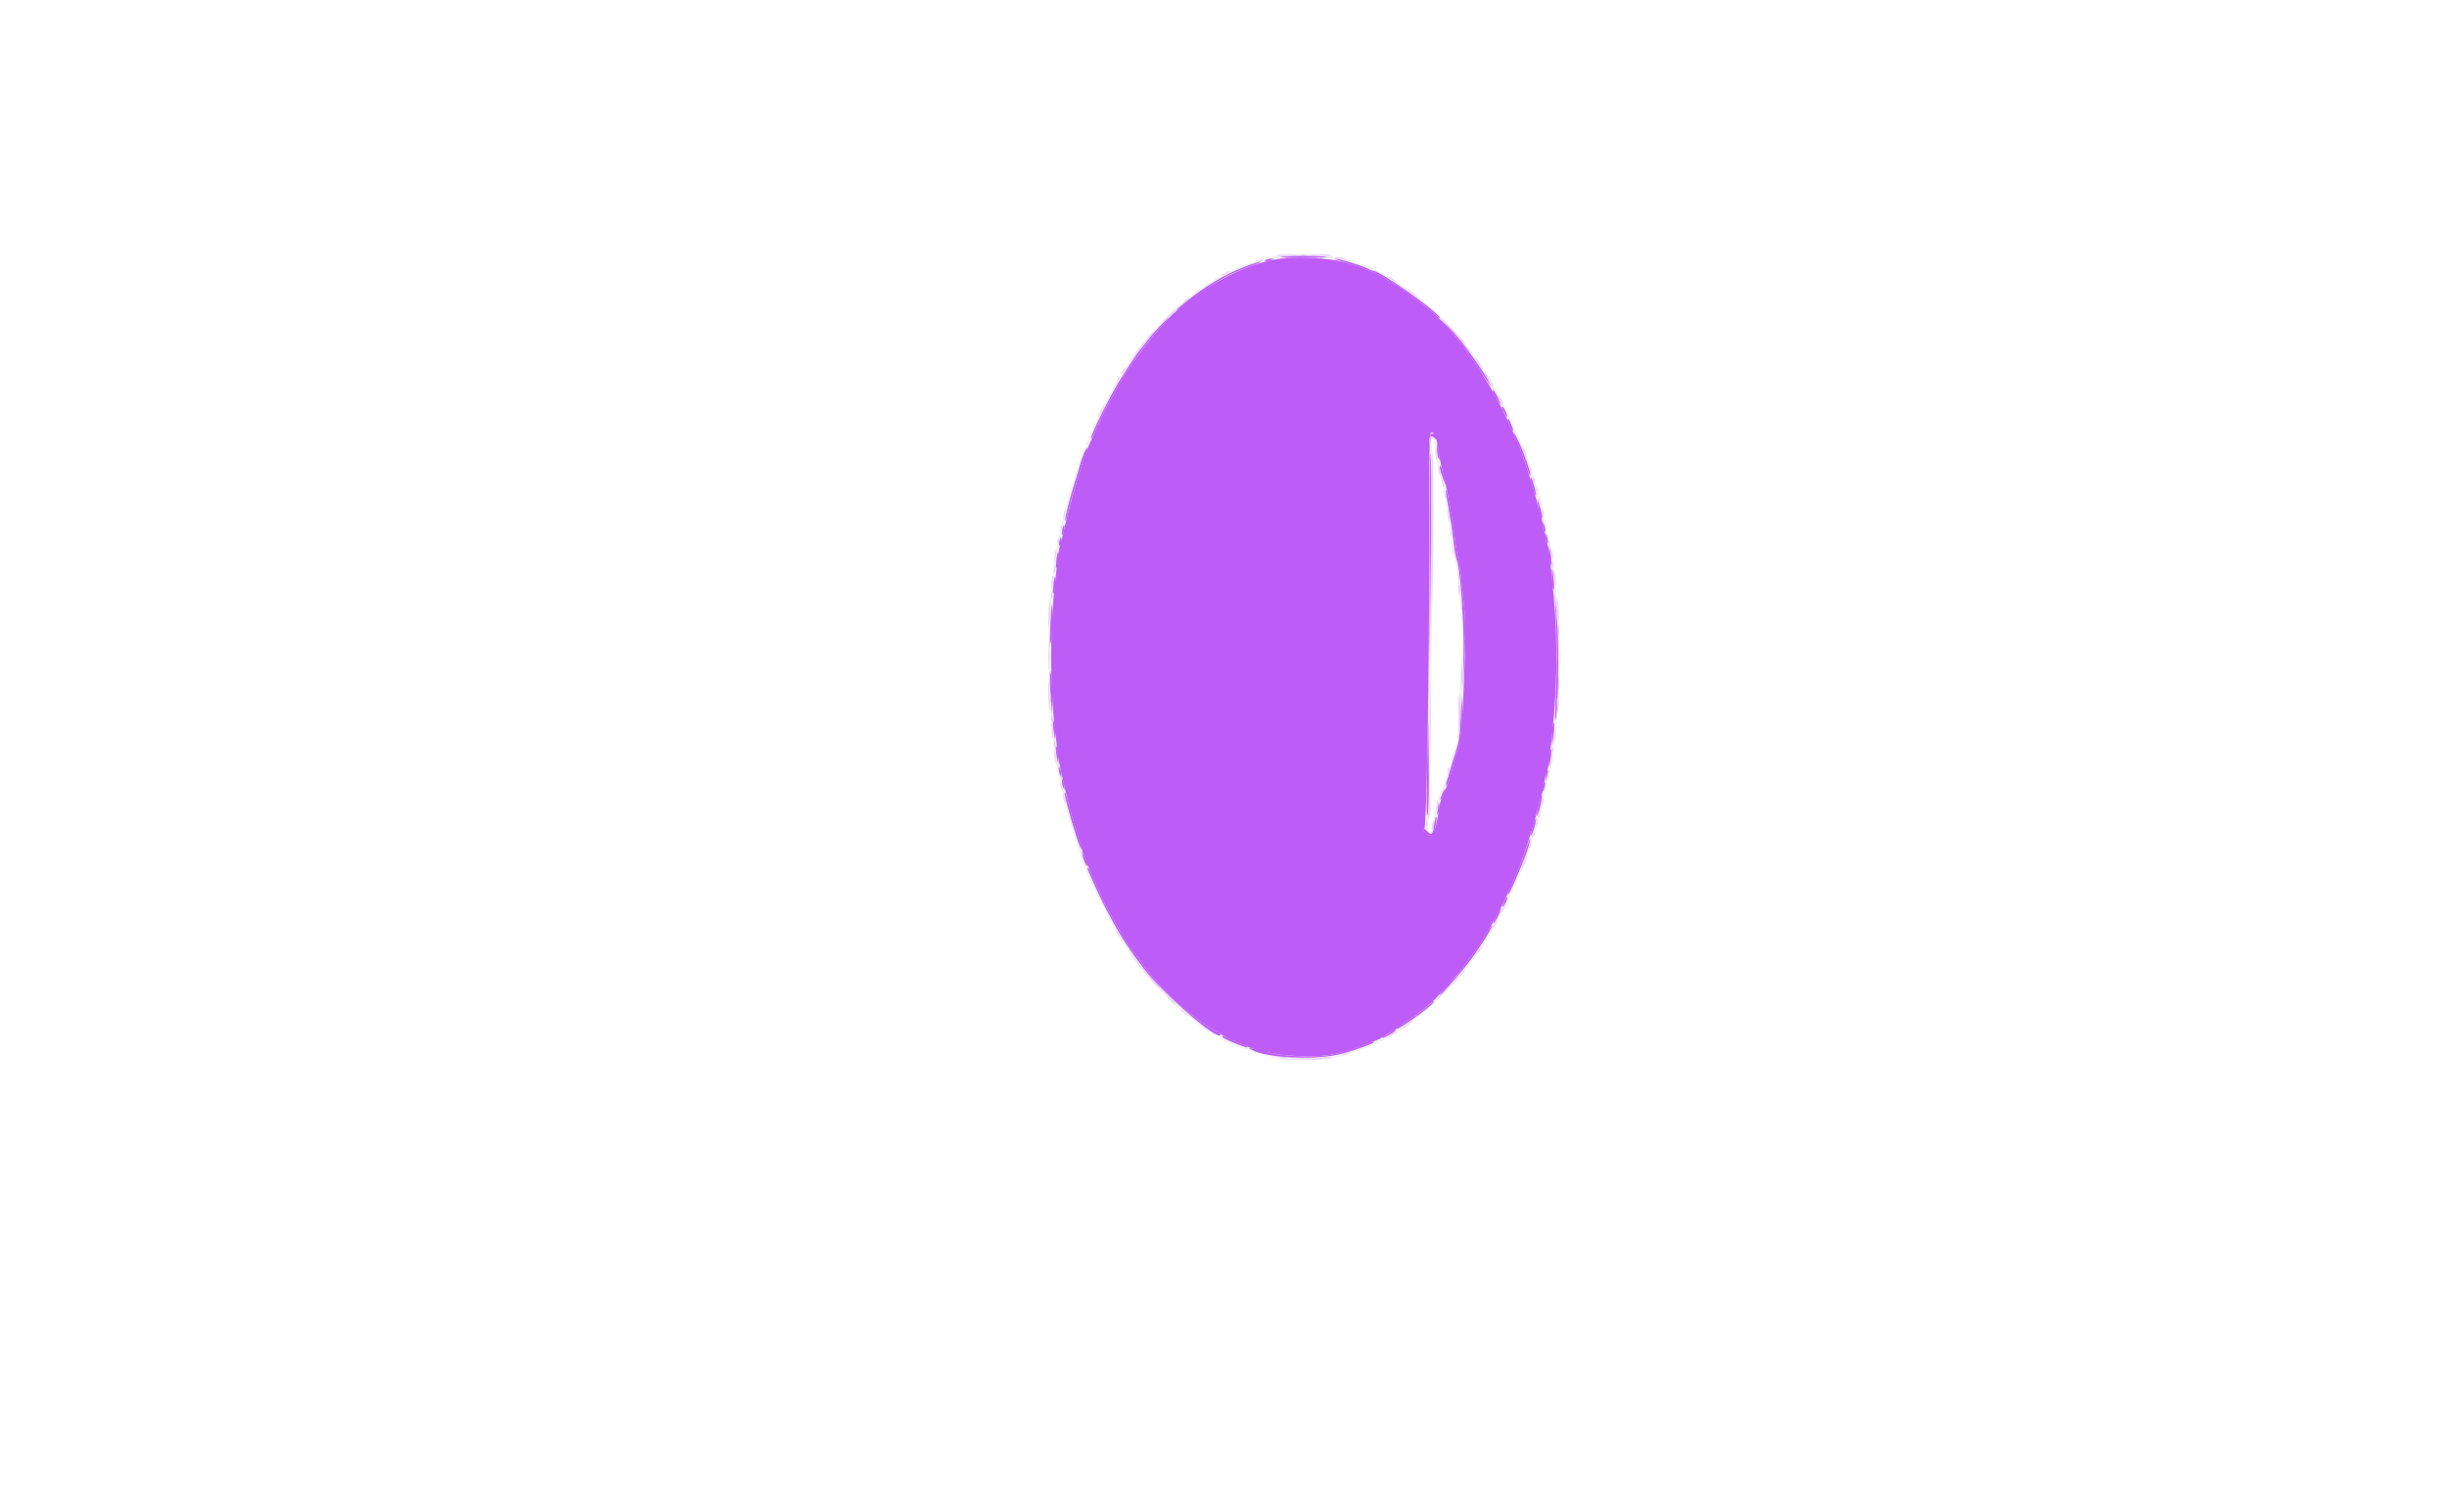
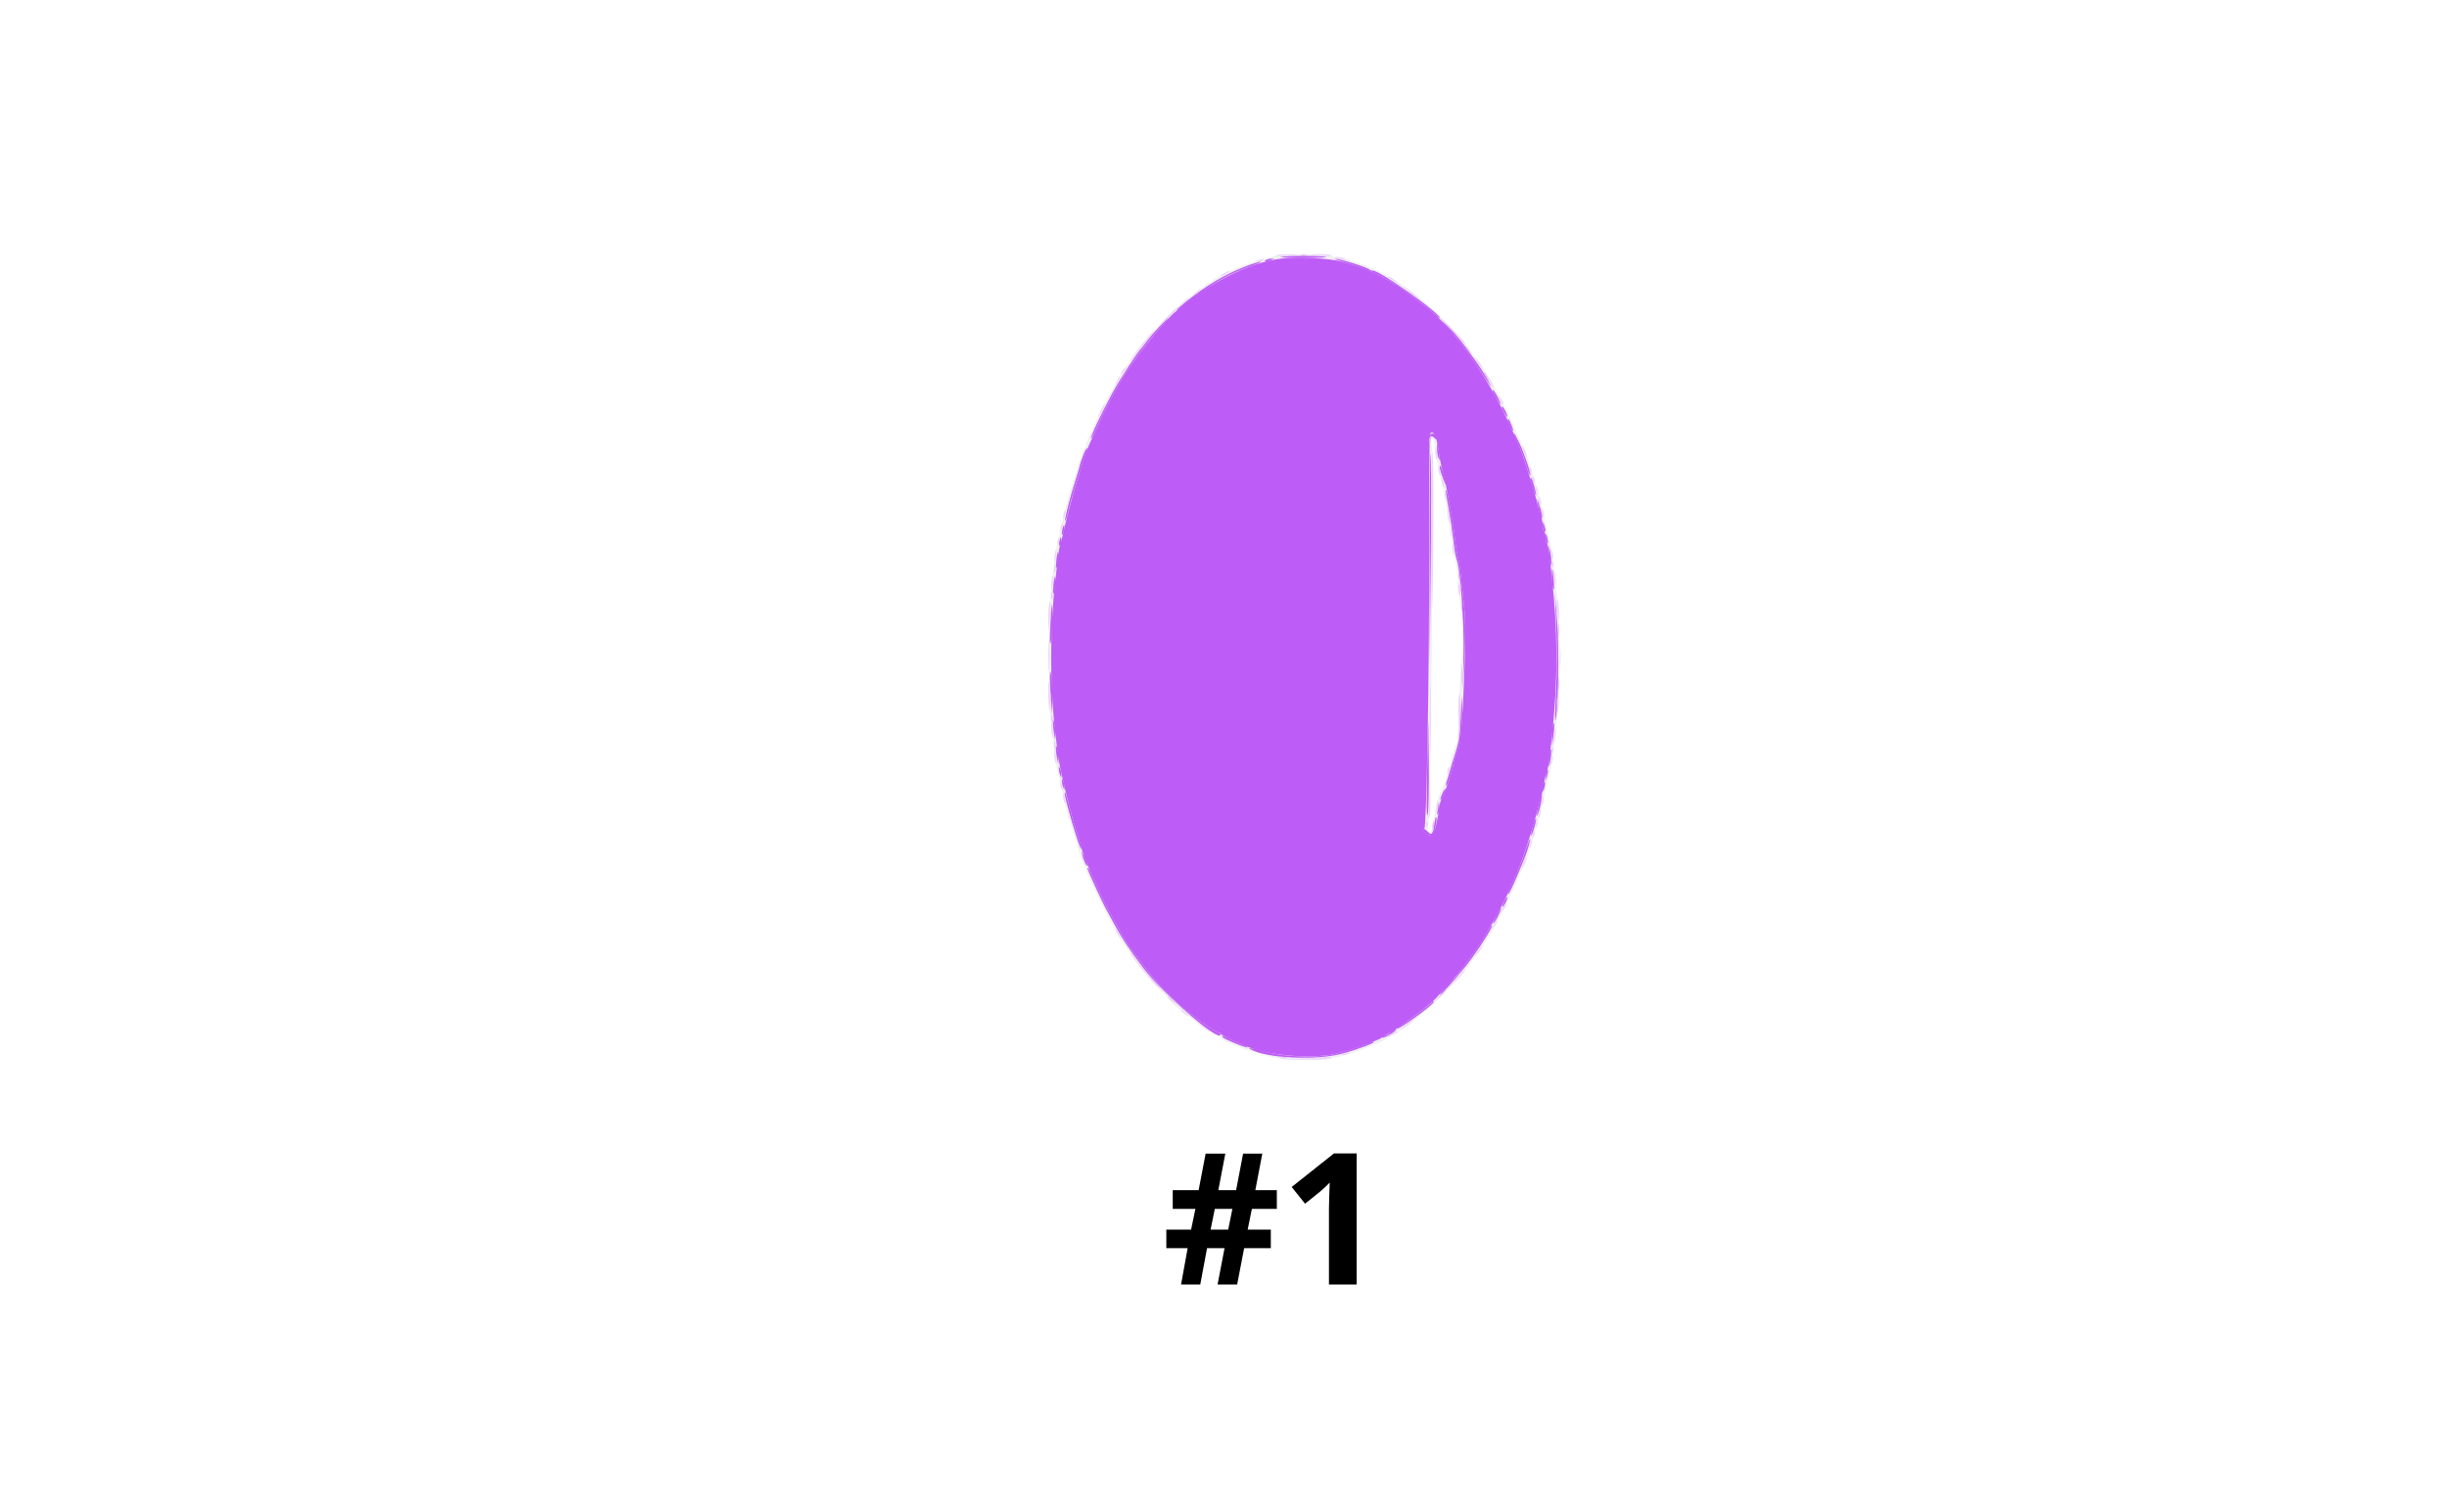
<svg xmlns="http://www.w3.org/2000/svg" id="svg" version="1.1" width="400" height="247.104" viewBox="0, 0, 400,247.104">
+   <style>
+         .small { font: italic 13px sans-serif; }
+         .heavy { font: bold 30px sans-serif; }
+     </style>
  <g id="svgg">
    <path id="path0" d="M209.518 42.269 C 204.116 42.903,197.194 46.414,191.842 51.236 C 189.890 52.994,184.966 59.242,183.457 61.875 C 182.196 64.075,180.675 66.915,180.230 67.900 C 179.975 68.464,179.413 69.688,178.981 70.619 C 178.550 71.550,178.096 72.562,177.973 72.868 C 177.851 73.174,177.649 73.674,177.526 73.980 C 177.180 74.836,176.970 75.457,176.753 76.267 C 176.644 76.675,176.315 77.787,176.022 78.739 C 175.335 80.970,174.209 85.248,173.809 87.145 C 173.637 87.960,173.405 88.850,173.293 89.122 C 173.182 89.394,173.015 90.340,172.924 91.224 C 172.832 92.108,172.658 93.665,172.536 94.685 C 171.594 102.586,171.597 112.432,172.543 120.148 C 172.668 121.168,172.840 122.614,172.926 123.362 C 173.144 125.254,174.892 132.584,175.756 135.229 C 176.001 135.977,176.340 137.089,176.510 137.701 C 177.212 140.229,177.392 140.687,179.454 145.190 C 179.876 146.114,180.222 146.919,180.222 146.979 C 180.222 147.039,180.737 148.008,181.367 149.131 C 181.996 150.255,182.829 151.767,183.218 152.492 C 183.877 153.721,184.841 155.217,185.157 155.501 C 185.232 155.569,185.896 156.459,186.631 157.478 C 188.556 160.147,191.920 163.713,194.067 165.358 C 196.423 167.164,198.914 168.850,199.224 168.850 C 199.356 168.850,199.501 168.934,199.547 169.036 C 199.626 169.214,201.496 170.161,202.658 170.612 C 202.964 170.731,203.464 170.937,203.770 171.070 C 207.521 172.702,215.332 173.224,219.117 172.095 C 219.548 171.967,220.346 171.732,220.890 171.575 C 222.744 171.036,225.653 169.898,225.958 169.592 C 226.026 169.524,226.332 169.329,226.638 169.159 C 228.445 168.155,227.986 168.464,231.397 165.958 C 232.824 164.909,234.326 163.664,234.734 163.192 C 235.142 162.719,236.208 161.547,237.102 160.585 C 237.997 159.624,238.993 158.449,239.316 157.973 C 239.638 157.497,239.968 157.052,240.048 156.984 C 240.320 156.754,242.525 153.496,243.029 152.579 C 243.305 152.078,243.909 151.001,244.374 150.185 C 245.250 148.645,246.149 146.852,246.792 145.365 C 246.997 144.889,247.458 143.852,247.815 143.060 C 248.839 140.790,250.802 134.783,251.424 132.015 C 251.592 131.267,251.819 130.433,251.929 130.161 C 252.039 129.889,252.193 129.305,252.270 128.863 C 252.347 128.421,252.474 127.698,252.551 127.256 C 252.628 126.814,252.787 126.230,252.905 125.958 C 253.022 125.686,253.186 124.852,253.269 124.104 C 253.352 123.356,253.527 121.799,253.656 120.643 C 254.675 111.574,254.678 103.341,253.666 94.314 C 253.544 93.226,253.363 91.582,253.264 90.661 C 253.165 89.739,252.988 88.926,252.870 88.854 C 252.753 88.782,252.658 88.346,252.658 87.886 C 252.658 87.426,252.546 86.981,252.410 86.897 C 252.274 86.813,252.163 86.360,252.163 85.891 C 252.163 85.421,252.064 84.843,251.942 84.607 C 251.821 84.371,251.586 83.566,251.420 82.818 C 250.851 80.250,248.905 74.132,248.068 72.277 C 247.708 71.480,247.189 70.328,246.915 69.716 C 243.251 61.547,237.328 53.242,232.809 49.938 C 232.158 49.462,230.879 48.489,229.966 47.776 C 229.053 47.063,228.215 46.479,228.104 46.479 C 227.992 46.478,227.436 46.168,226.868 45.790 C 225.261 44.721,222.671 43.672,219.506 42.809 C 217.346 42.220,212.274 41.946,209.518 42.269 M235.097 73.357 C 235.257 74.549,235.590 76.248,235.837 77.132 C 236.423 79.235,237.473 85.013,237.836 88.133 C 237.994 89.493,238.221 90.884,238.340 91.224 C 238.459 91.564,238.663 92.843,238.794 94.067 C 238.924 95.290,239.167 97.569,239.333 99.131 C 239.799 103.523,239.071 121.388,238.382 122.460 C 238.079 122.931,237.585 124.445,237.581 124.914 C 237.576 125.525,236.153 129.787,235.747 130.406 C 235.565 130.685,235.355 131.355,235.282 131.896 C 234.739 135.905,234.240 137.012,233.264 136.372 C 232.657 135.975,232.417 135.476,232.832 135.476 C 233.194 135.476,233.644 109.703,233.621 90.292 C 233.609 79.786,233.666 71.080,233.749 70.947 C 234.218 70.186,234.813 71.250,235.097 73.357 " stroke="none" fill="#be5cf7" fill-rule="evenodd" />
    <path id="path1" d="M0.000 123.609 L 0.000 247.219 200.000 247.219 L 400.000 247.219 400.000 123.609 L 400.000 0.000 200.000 0.000 L 0.000 0.000 0.000 123.609 M217.676 41.780 C 217.760 41.916,218.151 42.027,218.544 42.027 C 218.938 42.027,219.515 42.124,219.828 42.243 C 220.140 42.362,221.007 42.657,221.755 42.899 C 223.125 43.342,224.944 44.080,225.806 44.543 C 228.143 45.796,229.539 46.726,232.015 48.677 C 234.164 50.371,239.555 55.797,239.555 56.266 C 239.555 56.457,239.642 56.613,239.749 56.613 C 239.856 56.613,240.138 56.943,240.376 57.346 C 240.614 57.749,240.963 58.233,241.152 58.422 C 242.532 59.802,246.137 66.408,248.327 71.570 C 248.558 72.114,248.890 72.837,249.065 73.177 C 249.240 73.517,249.630 74.629,249.933 75.649 C 250.235 76.669,250.573 77.726,250.684 77.998 C 250.795 78.269,250.958 78.770,251.047 79.110 C 251.135 79.450,251.319 80.117,251.455 80.593 C 251.925 82.242,252.553 84.934,252.809 86.403 C 252.880 86.811,253.035 87.367,253.154 87.639 C 253.376 88.151,253.493 88.818,253.911 91.965 C 255.161 101.377,255.328 110.898,254.386 118.912 C 253.704 124.710,253.429 126.561,253.154 127.194 C 253.035 127.466,252.880 128.022,252.809 128.430 C 252.553 129.899,251.925 132.591,251.455 134.240 C 251.319 134.716,251.135 135.383,251.047 135.723 C 250.958 136.063,250.795 136.564,250.684 136.836 C 250.573 137.108,250.236 138.154,249.934 139.160 C 249.632 140.167,249.120 141.518,248.796 142.163 C 248.473 142.808,248.208 143.409,248.208 143.500 C 248.208 143.841,246.357 147.690,244.994 150.185 C 244.622 150.865,243.999 152.006,243.609 152.719 C 243.219 153.433,242.307 154.824,241.582 155.810 C 240.857 156.795,240.077 157.876,239.848 158.210 C 238.642 159.973,233.771 164.829,231.366 166.667 C 229.444 168.136,225.589 170.581,225.195 170.581 C 225.067 170.581,224.769 170.679,224.533 170.799 C 223.318 171.417,221.488 172.052,218.919 172.745 C 216.393 173.427,210.185 173.451,207.764 172.788 C 206.689 172.494,205.476 172.167,205.068 172.061 C 204.034 171.794,201.880 170.982,201.731 170.804 C 201.663 170.723,201.309 170.584,200.944 170.495 C 200.580 170.406,200.131 170.194,199.946 170.024 C 199.611 169.716,199.243 169.490,197.556 168.557 C 197.064 168.285,196.162 167.653,195.550 167.151 C 194.938 166.650,194.124 166.041,193.740 165.797 C 192.412 164.955,187.405 159.570,185.660 157.108 C 184.697 155.748,183.774 154.462,183.611 154.251 C 183.447 154.040,183.133 153.539,182.912 153.139 C 182.692 152.738,182.176 151.799,181.766 151.051 C 180.752 149.203,179.422 146.538,178.619 144.747 C 178.254 143.931,177.853 143.070,177.729 142.834 C 177.605 142.598,177.503 142.246,177.503 142.051 C 177.503 141.857,177.419 141.660,177.317 141.615 C 177.137 141.535,176.423 139.493,175.776 137.206 C 175.603 136.595,175.310 135.649,175.124 135.105 C 174.716 133.907,174.066 131.510,173.782 130.161 C 173.668 129.617,173.468 128.727,173.338 128.183 C 172.649 125.302,172.509 124.558,172.310 122.744 C 172.190 121.656,171.954 119.654,171.785 118.294 C 171.593 116.759,171.477 112.638,171.477 107.417 C 171.477 102.195,171.593 98.075,171.785 96.539 C 171.954 95.179,172.191 93.177,172.310 92.089 C 172.430 91.001,172.652 89.611,172.804 88.999 C 173.074 87.913,173.313 86.865,173.776 84.734 C 174.208 82.751,174.556 81.455,175.253 79.234 C 175.637 78.010,176.216 76.147,176.541 75.094 C 176.866 74.041,177.216 73.179,177.318 73.178 C 177.420 73.177,177.503 73.008,177.503 72.803 C 177.503 72.597,177.602 72.235,177.723 71.999 C 177.844 71.763,178.166 71.069,178.438 70.457 C 179.461 68.153,180.478 66.079,181.346 64.524 C 181.840 63.640,182.579 62.305,182.989 61.557 C 183.398 60.810,183.811 60.142,183.906 60.074 C 184.001 60.006,184.343 59.561,184.666 59.085 C 187.808 54.456,191.716 50.411,195.891 47.467 C 196.179 47.263,196.631 46.902,196.895 46.663 C 197.158 46.425,197.510 46.230,197.677 46.230 C 197.844 46.230,198.018 46.146,198.063 46.044 C 198.384 45.323,203.966 42.880,206.675 42.274 C 207.423 42.107,208.257 41.880,208.529 41.768 C 209.257 41.471,217.492 41.481,217.676 41.780 M234.027 72.962 C 234.412 75.366,233.921 131.677,233.488 134.796 C 233.356 135.748,233.395 135.970,233.696 135.970 C 233.947 135.970,234.108 135.632,234.195 134.920 C 234.380 133.410,235.052 130.376,235.317 129.859 C 235.440 129.617,235.652 129.141,235.787 128.801 C 235.922 128.461,236.157 127.872,236.310 127.491 C 236.463 127.111,236.588 126.534,236.588 126.208 C 236.588 125.883,236.700 125.548,236.836 125.464 C 236.972 125.380,237.083 125.041,237.083 124.712 C 237.083 124.173,237.499 122.848,238.088 121.508 C 238.208 121.236,238.367 119.289,238.441 117.182 C 238.737 108.855,238.850 107.046,239.074 107.046 C 239.377 107.046,239.383 101.289,239.081 100.977 C 238.956 100.847,238.792 100.019,238.716 99.135 C 238.304 94.316,238.093 92.486,237.845 91.595 C 237.693 91.051,237.392 89.326,237.174 87.763 C 236.484 82.798,236.000 79.973,235.587 78.492 C 235.176 77.018,234.845 75.224,234.656 73.443 C 234.550 72.446,234.362 71.815,234.151 71.745 C 233.878 71.655,233.855 71.885,234.027 72.962 " stroke="none" fill="#ffffff" fill-rule="evenodd" />
    <path id="path2" d="M209.394 42.000 C 208.918 42.085,210.587 42.157,213.103 42.159 C 215.689 42.161,217.247 42.086,216.687 41.986 C 215.500 41.773,210.609 41.782,209.394 42.000 M206.922 42.522 C 206.431 42.839,207.048 42.839,207.787 42.522 L 208.282 42.309 207.787 42.296 C 207.515 42.288,207.126 42.390,206.922 42.522 M219.159 42.678 C 222.486 43.626,225.358 44.785,226.868 45.790 C 227.436 46.168,227.992 46.478,228.104 46.479 C 228.215 46.479,229.053 47.063,229.966 47.776 C 230.879 48.489,232.158 49.462,232.809 49.937 C 233.460 50.413,234.299 51.120,234.672 51.509 C 235.046 51.897,235.352 52.112,235.352 51.985 C 235.352 51.170,225.587 44.252,224.436 44.252 C 224.231 44.252,223.989 44.178,223.899 44.088 C 223.516 43.706,218.873 42.244,218.220 42.300 C 218.057 42.314,218.480 42.484,219.159 42.678 M203.214 43.715 C 199.998 44.993,197.171 46.694,193.820 49.369 C 192.500 50.422,192.230 50.664,192.372 50.672 C 192.460 50.676,193.295 50.092,194.227 49.373 C 198.405 46.149,200.755 44.810,204.574 43.476 C 205.661 43.097,206.329 42.785,206.057 42.784 C 205.785 42.783,204.506 43.202,203.214 43.715 M189.585 53.337 C 188.841 54.119,187.905 55.204,187.504 55.748 C 187.104 56.292,186.719 56.792,186.649 56.860 C 185.977 57.509,183.191 61.788,181.885 64.176 C 179.998 67.628,178.090 71.693,178.358 71.693 C 178.466 71.693,178.765 71.085,180.241 67.862 C 180.674 66.916,182.223 64.031,183.425 61.930 C 184.532 59.996,187.608 55.866,189.580 53.667 C 191.470 51.561,191.473 51.354,189.585 53.337 M236.460 53.399 C 236.988 54.011,237.491 54.567,237.578 54.635 C 237.948 54.925,240.329 58.152,241.798 60.356 C 244.071 63.767,244.109 63.814,243.233 62.176 C 242.798 61.360,241.870 59.913,241.171 58.962 C 240.473 58.010,239.498 56.675,239.005 55.995 C 238.511 55.315,237.521 54.203,236.804 53.523 L 235.501 52.287 236.460 53.399 M244.005 63.899 C 244.005 64.097,245.027 65.870,245.291 66.131 C 245.429 66.267,245.249 65.794,244.893 65.080 C 244.324 63.943,244.005 63.518,244.005 63.899 M245.488 66.587 C 245.488 66.851,246.300 68.244,246.398 68.147 C 246.525 68.020,245.794 66.502,245.606 66.502 C 245.541 66.502,245.488 66.540,245.488 66.587 M246.477 68.648 C 246.477 68.955,247.213 70.457,247.364 70.457 C 247.480 70.457,246.786 68.706,246.593 68.513 C 246.529 68.449,246.477 68.510,246.477 68.648 M233.616 71.210 C 233.466 71.491,233.397 71.854,233.463 72.016 C 233.530 72.182,233.591 72.128,233.602 71.893 C 233.631 71.279,234.021 71.140,234.467 71.585 C 234.814 71.932,234.858 71.933,234.858 71.596 C 234.858 70.910,233.931 70.621,233.616 71.210 M247.482 70.846 C 247.473 70.992,247.778 71.771,248.159 72.577 C 248.541 73.383,249.116 74.903,249.438 75.956 C 249.761 77.009,250.077 77.818,250.141 77.754 C 250.328 77.567,249.224 74.286,248.324 72.354 C 247.870 71.379,247.491 70.700,247.482 70.846 M234.904 73.300 C 234.898 73.844,234.988 74.512,235.105 74.784 L 235.318 75.278 235.321 74.784 C 235.322 74.512,235.232 73.844,235.119 73.300 L 234.915 72.311 234.904 73.300 M233.698 90.606 L 233.707 108.653 233.880 92.336 C 233.975 83.362,233.971 75.241,233.871 74.289 C 233.771 73.337,233.693 80.680,233.698 90.606 M177.033 74.529 C 176.748 75.291,176.514 75.995,176.514 76.094 C 176.514 76.192,176.232 77.162,175.887 78.248 C 174.934 81.247,174.012 84.831,174.115 85.138 C 174.165 85.289,174.407 84.578,174.652 83.559 C 174.897 82.540,175.238 81.261,175.411 80.717 C 175.583 80.173,175.969 78.894,176.269 77.874 C 176.966 75.498,177.243 74.668,177.570 73.981 C 177.715 73.675,177.770 73.361,177.692 73.284 C 177.615 73.206,177.318 73.766,177.033 74.529 M235.359 76.452 C 235.370 76.920,236.304 79.531,236.324 79.148 C 236.346 78.728,235.601 76.143,235.458 76.143 C 235.400 76.143,235.355 76.282,235.359 76.452 M250.185 78.269 C 250.185 78.672,250.988 81.109,251.088 81.009 C 251.218 80.879,250.457 78.121,250.291 78.121 C 250.233 78.121,250.185 78.187,250.185 78.269 M236.341 80.372 C 236.341 80.522,236.554 81.774,236.813 83.153 C 237.073 84.533,237.416 86.829,237.576 88.257 C 237.736 89.685,237.972 91.116,238.100 91.438 C 238.728 93.006,239.343 101.718,239.228 107.417 L 239.113 113.103 239.369 107.664 C 239.562 103.566,239.550 101.463,239.322 99.135 C 238.793 93.732,238.560 91.858,238.339 91.224 C 238.221 90.884,237.993 89.493,237.833 88.133 C 237.369 84.196,236.341 78.846,236.341 80.372 M251.307 81.953 C 251.375 82.361,251.500 83.115,251.583 83.628 C 251.667 84.141,251.844 84.628,251.976 84.709 C 252.247 84.877,252.045 83.773,251.517 82.206 C 251.276 81.489,251.217 81.418,251.307 81.953 M252.188 85.956 C 252.174 86.390,252.274 86.813,252.410 86.897 C 252.695 87.073,252.695 86.673,252.410 85.785 C 252.221 85.195,252.211 85.202,252.188 85.956 M173.671 86.527 C 173.577 86.954,173.556 87.359,173.624 87.427 C 173.692 87.495,173.825 87.201,173.918 86.774 C 174.012 86.346,174.033 85.941,173.965 85.873 C 173.897 85.805,173.765 86.099,173.671 86.527 M252.658 87.954 C 252.658 88.377,252.767 88.790,252.901 88.873 C 253.053 88.967,253.086 88.717,252.989 88.208 C 252.781 87.115,252.658 87.020,252.658 87.954 M173.215 88.348 C 173.113 88.738,173.088 89.116,173.159 89.187 C 173.358 89.386,173.601 88.590,173.495 88.086 C 173.426 87.757,173.352 87.825,173.215 88.348 M253.208 90.235 C 253.204 90.847,253.290 91.625,253.399 91.965 L 253.597 92.583 253.604 91.965 C 253.607 91.625,253.521 90.847,253.412 90.235 L 253.214 89.122 253.208 90.235 M172.709 91.306 C 172.604 92.100,172.574 92.805,172.643 92.874 C 172.819 93.050,173.122 90.887,173.000 90.326 C 172.945 90.072,172.814 90.513,172.709 91.306 M253.664 94.335 C 253.673 95.139,253.782 96.020,253.905 96.292 C 254.048 96.608,254.074 96.117,253.979 94.932 C 253.796 92.659,253.640 92.365,253.664 94.335 M172.226 95.391 C 172.120 96.255,172.088 97.016,172.154 97.082 C 172.331 97.259,172.619 95.108,172.511 94.414 C 172.460 94.087,172.332 94.527,172.226 95.391 M254.329 100.865 C 254.541 106.077,254.538 108.905,254.316 113.968 C 254.217 116.211,254.183 117.936,254.239 117.800 C 254.698 116.693,254.896 106.279,254.545 101.731 L 254.163 96.786 254.329 100.865 M171.731 101.562 C 171.616 103.509,171.579 105.159,171.648 105.228 C 171.870 105.451,172.100 102.291,172.019 100.124 C 171.946 98.155,171.927 98.247,171.731 101.562 M171.624 110.878 C 171.623 111.693,171.704 113.362,171.804 114.586 L 171.986 116.811 172.011 114.091 C 172.025 112.596,171.944 110.927,171.831 110.383 C 171.636 109.439,171.627 109.461,171.624 110.878 M238.793 116.934 C 238.673 120.131,238.542 121.094,238.006 122.744 C 237.652 123.832,237.231 125.222,237.071 125.834 C 236.910 126.446,236.665 127.256,236.526 127.635 C 236.388 128.013,236.337 128.385,236.414 128.462 C 236.569 128.616,237.575 125.527,237.581 124.881 C 237.585 124.436,238.089 122.916,238.385 122.454 C 238.748 121.889,239.085 118.258,239.011 115.698 C 238.939 113.181,238.933 113.219,238.793 116.934 M233.433 118.563 C 233.159 131.406,233.150 134.057,233.382 133.155 C 233.529 132.581,233.601 128.889,233.560 124.008 C 233.522 119.506,233.465 117.056,233.433 118.563 M172.107 118.171 C 172.104 118.511,172.190 119.289,172.299 119.901 L 172.497 121.014 172.503 119.901 C 172.507 119.289,172.420 118.511,172.311 118.171 L 172.114 117.553 172.107 118.171 M253.817 118.671 C 253.727 119.008,253.666 119.895,253.681 120.643 L 253.709 122.002 253.929 120.285 C 254.159 118.492,254.098 117.619,253.817 118.671 M172.590 122.373 C 172.589 122.713,172.679 123.436,172.792 123.980 L 172.996 124.969 173.007 123.857 C 173.013 123.245,172.923 122.522,172.806 122.250 C 172.612 121.798,172.593 121.809,172.590 122.373 M253.327 123.084 C 253.231 123.543,253.165 124.322,253.181 124.815 C 253.205 125.571,253.245 125.498,253.435 124.353 C 253.687 122.831,253.598 121.787,253.327 123.084 M173.088 125.711 C 173.088 125.983,173.184 126.428,173.300 126.700 L 173.513 127.194 173.513 126.700 C 173.513 126.428,173.417 125.983,173.300 125.711 L 173.088 125.216 173.088 125.711 M252.822 125.999 C 252.732 126.090,252.669 126.507,252.683 126.926 L 252.708 127.689 252.911 126.825 C 253.123 125.925,253.101 125.721,252.822 125.999 M173.582 127.689 C 173.582 127.960,173.678 128.405,173.795 128.677 L 174.007 129.172 174.007 128.677 C 174.007 128.405,173.912 127.960,173.795 127.689 L 173.582 127.194 173.582 127.689 M252.317 128.192 C 252.233 128.413,252.173 128.835,252.185 129.130 C 252.201 129.510,252.277 129.424,252.447 128.836 C 252.693 127.980,252.592 127.477,252.317 128.192 M235.788 129.702 C 235.557 130.212,235.412 130.674,235.466 130.727 C 235.617 130.878,236.382 129.293,236.290 129.018 C 236.245 128.884,236.020 129.192,235.788 129.702 M174.042 129.753 C 174.042 130.580,176.534 138.999,176.723 138.810 C 176.841 138.692,176.598 137.796,175.753 135.229 C 175.507 134.481,175.067 132.923,174.776 131.768 C 174.268 129.749,174.042 129.128,174.042 129.753 M251.829 130.311 C 251.472 131.562,251.140 133.299,251.239 133.398 C 251.304 133.463,251.543 132.775,251.771 131.869 C 252.110 130.519,252.162 129.147,251.829 130.311 M235.141 131.520 C 235.118 131.860,235.037 132.417,234.961 132.756 C 234.843 133.289,234.862 133.314,235.103 132.937 C 235.257 132.696,235.338 132.139,235.284 131.700 C 235.206 131.080,235.175 131.040,235.141 131.520 M234.475 134.650 C 234.219 136.421,234.046 136.641,233.408 136.004 C 232.827 135.423,232.633 135.351,232.633 135.717 C 232.633 136.313,233.908 136.836,234.243 136.378 C 234.577 135.922,234.980 133.785,234.771 133.576 C 234.703 133.508,234.570 133.991,234.475 134.650 M250.564 135.113 C 250.340 135.886,250.208 136.570,250.272 136.633 C 250.335 136.697,250.571 136.117,250.795 135.344 C 251.020 134.572,251.152 133.888,251.088 133.824 C 251.025 133.761,250.789 134.341,250.564 135.113 M249.268 139.286 C 248.567 141.335,248.051 142.589,246.789 145.312 C 246.582 145.758,246.463 146.174,246.524 146.235 C 246.691 146.403,249.328 140.262,249.802 138.601 C 250.443 136.351,250.138 136.743,249.268 139.286 M176.926 139.802 C 177.100 140.655,177.726 141.935,177.740 141.468 C 177.746 141.296,177.651 140.962,177.529 140.726 C 177.407 140.490,177.187 140.019,177.041 139.679 C 176.787 139.088,176.781 139.094,176.926 139.802 M177.750 142.005 C 177.750 142.192,180.192 147.519,180.664 148.363 C 180.921 148.821,181.670 150.198,182.329 151.422 C 183.425 153.456,184.596 155.214,186.860 158.220 C 190.071 162.485,199.506 170.613,199.506 169.113 C 199.506 168.969,199.388 168.850,199.245 168.850 C 198.916 168.850,196.480 167.208,194.067 165.358 C 191.920 163.713,188.556 160.147,186.631 157.478 C 185.896 156.459,185.232 155.569,185.157 155.501 C 184.841 155.217,183.877 153.721,183.218 152.492 C 182.829 151.767,181.996 150.255,181.367 149.131 C 180.737 148.008,180.222 147.039,180.222 146.979 C 180.222 146.919,179.901 146.170,179.509 145.314 C 179.116 144.458,178.610 143.341,178.385 142.831 C 178.030 142.029,177.750 141.665,177.750 142.005 M245.884 147.367 C 245.665 147.806,245.534 148.212,245.593 148.271 C 245.651 148.329,245.882 148.023,246.106 147.590 C 246.330 147.156,246.461 146.750,246.398 146.686 C 246.334 146.622,246.103 146.929,245.884 147.367 M245.159 148.764 C 244.453 149.942,244.003 150.884,244.100 150.981 C 244.165 151.046,244.506 150.533,244.858 149.839 C 245.376 148.816,245.595 148.037,245.159 148.764 M243.314 152.070 C 242.809 152.995,240.278 156.809,240.052 156.984 C 239.965 157.052,239.549 157.608,239.128 158.220 C 238.708 158.832,237.844 159.833,237.209 160.445 C 236.573 161.057,235.831 161.891,235.558 162.299 C 234.366 164.084,238.874 159.046,240.558 156.710 C 242.456 154.079,244.167 151.298,243.888 151.298 C 243.804 151.298,243.545 151.645,243.314 152.070 M234.075 163.849 C 233.952 164.133,228.916 167.862,228.656 167.862 C 228.532 167.862,228.430 167.978,228.430 168.121 C 228.430 168.523,234.120 164.430,234.322 163.882 C 234.422 163.611,234.191 163.580,234.075 163.849 M227.194 168.850 C 226.854 169.116,226.437 169.336,226.267 169.339 C 226.097 169.342,225.958 169.465,225.958 169.612 C 225.958 169.849,227.427 169.111,228.047 168.564 C 228.536 168.131,227.795 168.380,227.194 168.850 M199.862 169.569 C 200.055 169.882,203.726 171.387,203.891 171.222 C 203.966 171.148,203.816 171.019,203.558 170.935 C 202.709 170.660,202.115 170.410,201.027 169.874 C 199.835 169.287,199.659 169.241,199.862 169.569 M223.733 170.561 C 223.408 170.748,221.593 171.350,219.117 172.094 C 216.133 172.990,210.463 172.914,206.738 171.928 C 204.293 171.281,203.862 171.210,204.452 171.556 C 206.939 173.014,215.137 173.401,219.407 172.263 C 221.868 171.606,225.181 170.357,224.475 170.352 C 224.271 170.350,223.937 170.444,223.733 170.561 " stroke="none" fill="#be5cf7" fill-rule="evenodd" />
    <path id="path3" d="M212.670 41.703 C 212.908 41.765,213.297 41.765,213.535 41.703 C 213.773 41.641,213.578 41.590,213.103 41.590 C 212.627 41.590,212.432 41.641,212.670 41.703 M190.722 51.978 L 189.246 53.523 190.791 52.047 C 191.641 51.236,192.336 50.540,192.336 50.502 C 192.336 50.320,192.092 50.542,190.722 51.978 M236.712 53.399 C 237.519 54.215,238.235 54.883,238.303 54.883 C 238.371 54.883,237.767 54.215,236.959 53.399 C 236.152 52.583,235.436 51.916,235.368 51.916 C 235.300 51.916,235.905 52.583,236.712 53.399 M239.802 57.108 C 240.093 57.515,240.386 57.849,240.454 57.849 C 240.522 57.849,240.340 57.515,240.049 57.108 C 239.759 56.700,239.466 56.366,239.398 56.366 C 239.330 56.366,239.512 56.700,239.802 57.108 M242.892 61.557 C 243.103 61.965,243.332 62.299,243.400 62.299 C 243.468 62.299,243.351 61.965,243.140 61.557 C 242.929 61.150,242.701 60.816,242.633 60.816 C 242.565 60.816,242.682 61.150,242.892 61.557 M233.717 71.555 C 233.641 71.751,233.624 72.113,233.677 72.359 C 233.737 72.638,233.822 72.504,233.902 72.002 C 234.037 71.161,233.949 70.950,233.717 71.555 M233.973 88.010 C 233.973 90.797,234.009 91.938,234.053 90.544 C 234.097 89.150,234.097 86.870,234.053 85.476 C 234.009 84.082,233.973 85.222,233.973 88.010 M253.704 92.213 C 253.704 92.689,253.755 92.883,253.817 92.645 C 253.879 92.407,253.879 92.018,253.817 91.780 C 253.755 91.542,253.704 91.737,253.704 92.213 M172.374 93.078 C 172.377 93.622,172.427 93.815,172.486 93.508 C 172.545 93.200,172.543 92.755,172.481 92.519 C 172.419 92.282,172.371 92.534,172.374 93.078 M238.390 94.067 C 238.391 94.747,238.439 94.995,238.496 94.620 C 238.553 94.244,238.552 93.688,238.493 93.383 C 238.434 93.079,238.388 93.387,238.390 94.067 M238.628 96.292 C 238.631 96.836,238.682 97.029,238.741 96.721 C 238.800 96.414,238.798 95.969,238.736 95.733 C 238.674 95.496,238.626 95.748,238.628 96.292 M171.874 97.404 C 171.874 97.880,171.925 98.075,171.987 97.837 C 172.050 97.599,172.050 97.210,171.987 96.972 C 171.925 96.734,171.874 96.928,171.874 97.404 M238.881 99.135 C 238.881 99.747,238.929 99.997,238.988 99.691 C 239.047 99.385,239.047 98.884,238.988 98.578 C 238.929 98.273,238.881 98.523,238.881 99.135 M254.459 99.753 C 254.461 100.433,254.509 100.681,254.566 100.306 C 254.622 99.930,254.621 99.374,254.562 99.070 C 254.503 98.765,254.457 99.073,254.459 99.753 M171.641 100.742 C 171.642 101.422,171.690 101.670,171.747 101.294 C 171.804 100.919,171.803 100.362,171.744 100.058 C 171.685 99.754,171.639 100.062,171.641 100.742 M254.716 102.967 C 254.718 103.918,254.762 104.277,254.816 103.765 C 254.869 103.252,254.868 102.473,254.814 102.034 C 254.759 101.595,254.715 102.015,254.716 102.967 M171.423 107.417 C 171.423 109.592,171.461 110.449,171.507 109.321 C 171.553 108.193,171.552 106.413,171.506 105.365 C 171.460 104.318,171.422 105.241,171.423 107.417 M238.908 110.383 C 238.908 112.015,238.948 112.650,238.997 111.795 C 239.045 110.940,239.045 109.605,238.996 108.828 C 238.947 108.052,238.907 108.752,238.908 110.383 M233.734 117.553 C 233.734 122.583,233.767 124.606,233.807 122.048 C 233.847 119.490,233.847 115.374,233.807 112.901 C 233.766 110.428,233.734 112.522,233.734 117.553 M254.716 111.867 C 254.718 112.818,254.762 113.177,254.816 112.664 C 254.869 112.152,254.868 111.373,254.814 110.934 C 254.759 110.495,254.715 110.915,254.716 111.867 M171.641 114.091 C 171.642 114.771,171.690 115.020,171.747 114.644 C 171.804 114.269,171.803 113.712,171.744 113.408 C 171.685 113.104,171.639 113.412,171.641 114.091 M254.462 114.957 C 254.462 115.705,254.509 116.011,254.565 115.637 C 254.622 115.263,254.622 114.651,254.565 114.277 C 254.509 113.903,254.462 114.209,254.462 114.957 M238.618 116.095 C 238.589 117.333,238.515 119.057,238.452 119.927 L 238.338 121.508 238.579 120.025 C 238.712 119.209,238.787 117.485,238.745 116.193 L 238.670 113.844 238.618 116.095 M171.874 117.429 C 171.874 117.905,171.925 118.100,171.987 117.862 C 172.050 117.624,172.050 117.234,171.987 116.996 C 171.925 116.758,171.874 116.953,171.874 117.429 M172.374 121.755 C 172.377 122.299,172.427 122.493,172.486 122.185 C 172.545 121.877,172.543 121.432,172.481 121.196 C 172.419 120.960,172.371 121.211,172.374 121.755 M253.704 122.621 C 253.704 123.096,253.755 123.291,253.817 123.053 C 253.879 122.815,253.879 122.426,253.817 122.188 C 253.755 121.950,253.704 122.145,253.704 122.621 M233.185 134.734 C 233.185 135.210,233.236 135.405,233.298 135.167 C 233.360 134.929,233.360 134.540,233.298 134.302 C 233.236 134.064,233.185 134.258,233.185 134.734 M234.212 134.593 C 234.138 134.787,234.119 135.204,234.169 135.520 C 234.237 135.942,234.294 135.849,234.386 135.167 C 234.516 134.207,234.447 133.981,234.212 134.593 M188.370 160.260 C 188.977 160.905,189.505 161.434,189.545 161.434 C 189.730 161.434,189.534 161.212,188.443 160.187 L 187.268 159.085 188.370 160.260 M235.217 162.979 L 234.240 164.030 235.290 163.052 C 236.268 162.144,236.455 161.928,236.268 161.928 C 236.227 161.928,235.755 162.401,235.217 162.979 M190.853 162.995 C 190.853 163.037,191.214 163.399,191.656 163.798 L 192.460 164.524 191.734 163.721 C 191.057 162.972,190.853 162.804,190.853 162.995 M209.335 172.981 C 209.643 173.040,210.088 173.038,210.324 172.976 C 210.561 172.914,210.309 172.866,209.765 172.868 C 209.221 172.871,209.028 172.922,209.335 172.981 M216.131 172.976 C 216.369 173.039,216.758 173.039,216.996 172.976 C 217.234 172.914,217.040 172.863,216.564 172.863 C 216.088 172.863,215.893 172.914,216.131 172.976 " stroke="none" fill="#e5bcfc" fill-rule="evenodd" />
    <path id="path4" d="M208.720 41.733 C 208.553 41.840,209.164 41.887,210.079 41.840 C 212.464 41.715,212.762 41.594,210.754 41.565 C 209.802 41.552,208.887 41.627,208.720 41.733 M214.091 41.671 C 214.964 41.863,217.755 41.908,217.645 41.729 C 217.578 41.621,216.668 41.546,215.622 41.561 C 214.576 41.577,213.888 41.627,214.091 41.671 M218.315 42.115 C 218.371 42.164,218.807 42.275,219.283 42.362 C 219.892 42.474,220.038 42.449,219.778 42.278 C 219.442 42.058,218.070 41.906,218.315 42.115 M205.686 42.522 C 205.177 42.685,205.155 42.723,205.562 42.740 C 205.834 42.752,206.224 42.653,206.428 42.522 C 206.861 42.242,206.560 42.242,205.686 42.522 M200.185 44.641 C 199.261 45.142,199.317 45.351,200.247 44.870 C 200.655 44.659,200.989 44.434,200.989 44.369 C 200.989 44.210,200.962 44.219,200.185 44.641 M226.947 45.358 C 226.947 45.423,227.308 45.652,227.750 45.868 L 228.554 46.260 227.936 45.756 C 227.341 45.271,226.947 45.112,226.947 45.358 M230.037 47.335 C 230.445 47.693,231.112 48.212,231.520 48.488 L 232.262 48.990 231.520 48.339 C 231.112 47.981,230.445 47.462,230.037 47.186 L 229.295 46.683 230.037 47.335 M195.357 47.899 C 194.765 48.477,194.755 48.505,195.291 48.088 C 196.346 47.266,196.396 47.219,196.221 47.219 C 196.128 47.219,195.739 47.525,195.357 47.899 M193.449 49.342 L 192.707 49.979 193.511 49.447 C 193.952 49.155,194.314 48.868,194.314 48.809 C 194.314 48.624,194.209 48.688,193.449 49.342 M187.989 54.697 C 186.853 55.938,184.526 59.085,184.745 59.085 C 184.804 59.085,185.441 58.279,186.162 57.293 C 186.882 56.307,187.809 55.139,188.222 54.697 C 188.635 54.255,188.917 53.894,188.849 53.894 C 188.781 53.894,188.394 54.255,187.989 54.697 M238.328 54.802 C 238.340 55.082,239.552 56.542,239.554 56.278 C 239.554 56.162,239.277 55.736,238.937 55.332 C 238.597 54.928,238.323 54.689,238.328 54.802 M241.673 59.456 C 242.522 60.569,242.687 60.570,241.968 59.459 C 241.660 58.985,241.320 58.596,241.211 58.594 C 241.102 58.592,241.310 58.980,241.673 59.456 M183.479 60.593 C 183.021 61.325,183.224 61.380,183.757 60.668 C 184.001 60.341,184.111 60.074,184.002 60.074 C 183.892 60.074,183.657 60.307,183.479 60.593 M182.571 62.299 C 182.360 62.707,182.243 63.041,182.311 63.041 C 182.379 63.041,182.607 62.707,182.818 62.299 C 183.029 61.891,183.146 61.557,183.078 61.557 C 183.010 61.557,182.782 61.891,182.571 62.299 M243.634 62.546 C 243.845 62.954,244.073 63.288,244.141 63.288 C 244.209 63.288,244.092 62.954,243.881 62.546 C 243.670 62.138,243.442 61.805,243.374 61.805 C 243.306 61.805,243.423 62.138,243.634 62.546 M245.109 65.204 C 245.325 65.646,245.554 66.007,245.618 66.007 C 245.864 66.007,245.706 65.614,245.221 65.019 L 244.717 64.400 245.109 65.204 M179.963 67.020 C 179.679 67.577,179.489 68.075,179.541 68.127 C 179.592 68.179,179.877 67.723,180.173 67.114 C 180.846 65.728,180.664 65.646,179.963 67.020 M233.982 88.058 C 233.976 97.347,234.036 101.396,234.136 98.517 C 234.357 92.159,234.376 75.011,234.164 73.843 C 234.070 73.325,233.988 79.722,233.982 88.058 M234.614 73.815 C 234.616 74.348,234.716 74.938,234.835 75.126 C 234.968 75.335,235.001 74.999,234.922 74.261 C 234.760 72.755,234.609 72.537,234.614 73.815 M249.131 73.921 C 249.346 74.466,249.566 74.868,249.620 74.813 C 249.739 74.694,249.025 72.930,248.858 72.930 C 248.794 72.930,248.917 73.376,249.131 73.921 M235.109 76.658 C 235.111 76.987,235.222 77.423,235.356 77.627 C 235.527 77.888,235.552 77.741,235.440 77.132 C 235.244 76.066,235.104 75.865,235.109 76.658 M250.089 76.761 C 250.292 77.670,250.434 77.868,250.429 77.235 C 250.427 76.975,250.312 76.595,250.174 76.391 C 249.991 76.120,249.968 76.220,250.089 76.761 M250.450 78.045 C 250.506 78.686,250.892 79.231,250.910 78.692 C 250.919 78.394,250.816 78.082,250.680 77.998 C 250.544 77.913,250.440 77.935,250.450 78.045 M235.642 78.492 C 235.638 78.764,235.730 79.209,235.847 79.481 C 236.117 80.111,236.117 79.461,235.847 78.616 C 235.688 78.119,235.647 78.094,235.642 78.492 M251.078 79.975 C 251.281 80.884,251.423 81.082,251.418 80.449 C 251.416 80.189,251.301 79.808,251.163 79.604 C 250.980 79.334,250.957 79.434,251.078 79.975 M236.151 81.088 C 236.151 81.564,236.202 81.758,236.264 81.520 C 236.327 81.282,236.327 80.893,236.264 80.655 C 236.202 80.417,236.151 80.612,236.151 81.088 M251.572 81.706 C 251.776 82.615,251.917 82.812,251.912 82.180 C 251.910 81.919,251.795 81.539,251.657 81.335 C 251.474 81.064,251.451 81.164,251.572 81.706 M236.613 83.828 C 236.627 84.292,236.730 84.951,236.844 85.290 C 236.977 85.689,237.000 85.427,236.909 84.549 C 236.748 82.993,236.576 82.575,236.613 83.828 M252.067 83.684 C 252.270 84.593,252.412 84.790,252.407 84.157 C 252.405 83.897,252.290 83.517,252.152 83.313 C 251.969 83.042,251.946 83.142,252.067 83.684 M173.949 83.693 C 173.864 83.914,173.806 84.336,173.820 84.631 C 173.836 84.970,173.920 84.849,174.048 84.303 C 174.264 83.385,174.206 83.024,173.949 83.693 M173.455 85.918 C 173.370 86.139,173.310 86.505,173.322 86.732 C 173.333 86.959,173.441 86.816,173.561 86.415 C 173.794 85.635,173.711 85.249,173.455 85.918 M237.150 87.021 C 237.150 87.633,237.198 87.883,237.257 87.577 C 237.316 87.271,237.316 86.771,237.257 86.465 C 237.198 86.159,237.150 86.409,237.150 87.021 M172.960 88.143 C 172.875 88.364,172.815 88.730,172.827 88.957 C 172.839 89.184,172.946 89.041,173.066 88.640 C 173.299 87.860,173.217 87.474,172.960 88.143 M237.384 89.246 C 237.381 89.586,237.468 90.142,237.577 90.482 C 237.843 91.313,237.843 90.415,237.577 89.370 C 237.408 88.703,237.388 88.691,237.384 89.246 M172.470 90.287 C 172.386 90.598,172.330 91.187,172.344 91.595 C 172.362 92.106,172.433 91.956,172.575 91.108 C 172.791 89.816,172.728 89.324,172.470 90.287 M253.559 90.482 C 253.754 91.548,253.895 91.749,253.890 90.956 C 253.888 90.627,253.777 90.192,253.643 89.988 C 253.472 89.727,253.447 89.873,253.559 90.482 M253.948 93.696 C 253.950 94.036,254.037 94.648,254.141 95.056 L 254.330 95.797 254.334 95.056 C 254.337 94.648,254.250 94.036,254.141 93.696 L 253.943 93.078 253.948 93.696 M171.975 94.490 C 171.892 94.801,171.836 95.445,171.851 95.921 C 171.872 96.582,171.925 96.465,172.076 95.427 C 172.282 94.000,172.232 93.531,171.975 94.490 M238.323 96.065 C 238.325 96.598,238.424 97.187,238.543 97.376 C 238.676 97.585,238.710 97.249,238.630 96.510 C 238.468 95.004,238.318 94.786,238.323 96.065 M254.568 99.382 C 254.643 100.402,254.744 101.282,254.793 101.339 C 254.979 101.554,254.838 98.494,254.640 98.022 C 254.518 97.730,254.488 98.286,254.568 99.382 M171.479 98.910 C 171.393 99.339,171.339 100.595,171.358 101.700 L 171.394 103.708 171.588 100.992 C 171.788 98.201,171.753 97.539,171.479 98.910 M254.975 107.417 C 254.976 108.912,255.016 109.492,255.066 108.705 C 255.115 107.919,255.114 106.695,255.065 105.986 C 255.015 105.277,254.974 105.921,254.975 107.417 M171.347 113.370 C 171.361 114.583,171.459 115.853,171.564 116.193 C 171.670 116.533,171.700 115.587,171.629 114.091 C 171.474 110.773,171.314 110.364,171.347 113.370 M238.477 113.773 C 238.394 114.084,238.344 115.507,238.366 116.934 L 238.407 119.530 238.557 116.440 C 238.719 113.129,238.712 112.898,238.477 113.773 M254.680 114.493 C 254.655 115.122,254.580 116.012,254.513 116.471 L 254.390 117.305 254.649 116.480 C 254.791 116.026,254.867 115.136,254.816 114.503 L 254.724 113.350 254.680 114.493 M171.834 119.056 C 171.844 119.589,171.951 120.247,172.073 120.519 C 172.217 120.842,172.242 120.542,172.146 119.654 C 171.967 118.021,171.810 117.719,171.834 119.056 M254.029 120.283 C 253.934 120.914,253.907 121.480,253.969 121.542 C 254.031 121.604,254.159 121.139,254.253 120.508 C 254.348 119.877,254.375 119.311,254.313 119.249 C 254.251 119.187,254.123 119.653,254.029 120.283 M172.329 123.383 C 172.338 123.847,172.448 124.450,172.571 124.722 C 172.723 125.055,172.747 124.812,172.646 123.980 C 172.467 122.508,172.305 122.203,172.329 123.383 M253.680 123.775 C 253.662 124.069,253.582 124.514,253.504 124.763 C 253.370 125.192,253.377 125.193,253.644 124.777 C 253.799 124.535,253.878 124.090,253.820 123.788 C 253.714 123.239,253.714 123.239,253.680 123.775 M236.683 125.696 C 236.608 125.892,236.590 126.254,236.643 126.500 C 236.704 126.779,236.788 126.645,236.869 126.143 C 237.003 125.301,236.916 125.090,236.683 125.696 M233.673 129.666 C 233.641 131.434,233.553 133.158,233.478 133.498 C 233.363 134.017,233.384 134.048,233.612 133.693 C 233.785 133.422,233.856 132.042,233.807 129.861 L 233.730 126.452 233.673 129.666 M173.304 128.204 C 173.306 128.464,173.421 128.844,173.559 129.048 C 173.742 129.319,173.765 129.219,173.644 128.677 C 173.441 127.768,173.299 127.571,173.304 128.204 M173.799 130.305 C 173.801 130.633,173.912 131.069,174.045 131.273 C 174.216 131.534,174.241 131.387,174.130 130.779 C 173.934 129.713,173.794 129.511,173.799 130.305 M252.192 130.573 C 252.176 130.800,252.099 131.189,252.021 131.438 C 251.886 131.868,251.893 131.868,252.161 131.451 C 252.317 131.209,252.393 130.819,252.332 130.586 C 252.232 130.203,252.218 130.202,252.192 130.573 M234.895 131.315 C 234.875 131.678,234.794 132.178,234.716 132.427 C 234.581 132.855,234.589 132.856,234.855 132.441 C 235.010 132.200,235.091 131.699,235.034 131.329 L 234.932 130.655 234.895 131.315 M251.697 132.551 C 251.682 132.778,251.605 133.167,251.526 133.416 C 251.392 133.845,251.399 133.846,251.667 133.429 C 251.822 133.186,251.899 132.797,251.838 132.563 C 251.737 132.181,251.723 132.179,251.697 132.551 M251.203 134.281 C 251.187 134.508,251.110 134.898,251.032 135.147 C 250.897 135.576,250.904 135.577,251.172 135.159 C 251.328 134.917,251.405 134.528,251.343 134.294 C 251.243 133.911,251.229 133.910,251.203 134.281 M250.709 135.888 C 250.693 136.047,250.608 136.381,250.520 136.630 C 250.396 136.981,250.429 137.019,250.667 136.800 C 250.835 136.645,250.920 136.311,250.855 136.058 C 250.790 135.806,250.724 135.729,250.709 135.888 M250.214 137.495 C 250.198 137.722,250.121 138.111,250.043 138.360 C 249.908 138.790,249.916 138.790,250.183 138.373 C 250.339 138.131,250.416 137.741,250.354 137.508 C 250.254 137.125,250.240 137.124,250.214 137.495 M249.131 140.912 C 248.917 141.457,248.794 141.904,248.858 141.904 C 249.025 141.904,249.739 140.139,249.620 140.020 C 249.566 139.965,249.346 140.367,249.131 140.912 M245.603 148.640 L 245.211 149.444 245.715 148.826 C 246.200 148.231,246.359 147.837,246.113 147.837 C 246.048 147.837,245.819 148.198,245.603 148.640 M244.161 151.360 L 243.716 152.163 244.226 151.545 C 244.678 150.997,244.879 150.556,244.676 150.556 C 244.638 150.556,244.406 150.918,244.161 151.360 M182.571 152.534 C 182.782 152.942,183.010 153.276,183.078 153.276 C 183.146 153.276,183.029 152.942,182.818 152.534 C 182.607 152.126,182.379 151.792,182.311 151.792 C 182.243 151.792,182.360 152.126,182.571 152.534 M241.641 155.419 C 241.260 155.918,241.075 156.249,241.229 156.154 C 241.546 155.958,242.616 154.512,242.444 154.512 C 242.383 154.512,242.022 154.920,241.641 155.419 M184.855 156.057 C 184.988 156.227,185.714 157.200,186.467 158.220 C 187.221 159.240,188.432 160.630,189.160 161.309 C 190.472 162.535,190.471 162.533,188.979 160.939 C 188.152 160.055,186.890 158.526,186.174 157.540 C 185.458 156.554,184.814 155.748,184.742 155.748 C 184.671 155.748,184.721 155.887,184.855 156.057 M238.085 160.028 L 236.739 161.557 237.919 160.445 C 238.894 159.525,239.787 158.419,239.502 158.483 C 239.463 158.492,238.826 159.187,238.085 160.028 M193.058 165.232 C 193.387 165.637,194.314 166.250,194.314 166.063 C 194.314 166.015,193.952 165.712,193.511 165.389 C 193.013 165.025,192.841 164.965,193.058 165.232 M230.037 167.400 C 228.575 168.494,228.382 168.792,229.715 167.895 C 230.354 167.465,230.945 167.004,231.028 166.869 C 231.245 166.518,231.139 166.575,230.037 167.400 M196.663 167.964 C 197.070 168.314,197.506 168.601,197.631 168.602 C 197.899 168.603,197.896 168.601,196.786 167.885 L 195.921 167.326 196.663 167.964 M227.627 168.992 C 226.702 169.493,226.759 169.702,227.689 169.221 C 228.096 169.010,228.430 168.785,228.430 168.720 C 228.430 168.561,228.404 168.570,227.627 168.992 M219.654 172.311 C 219.342 172.445,219.297 172.524,219.530 172.524 C 219.734 172.524,220.124 172.428,220.396 172.311 C 220.707 172.178,220.753 172.099,220.519 172.099 C 220.315 172.099,219.926 172.195,219.654 172.311 M213.226 173.053 L 209.023 173.195 213.103 173.244 C 215.408 173.272,217.343 173.189,217.553 173.053 C 217.756 172.921,217.812 172.836,217.676 172.862 C 217.540 172.889,215.538 172.975,213.226 173.053 " stroke="none" fill="#ecd4fc" fill-rule="evenodd" />
  </g>
+   <text x="190" y="210" class="heavy">#1</text>
</svg>
